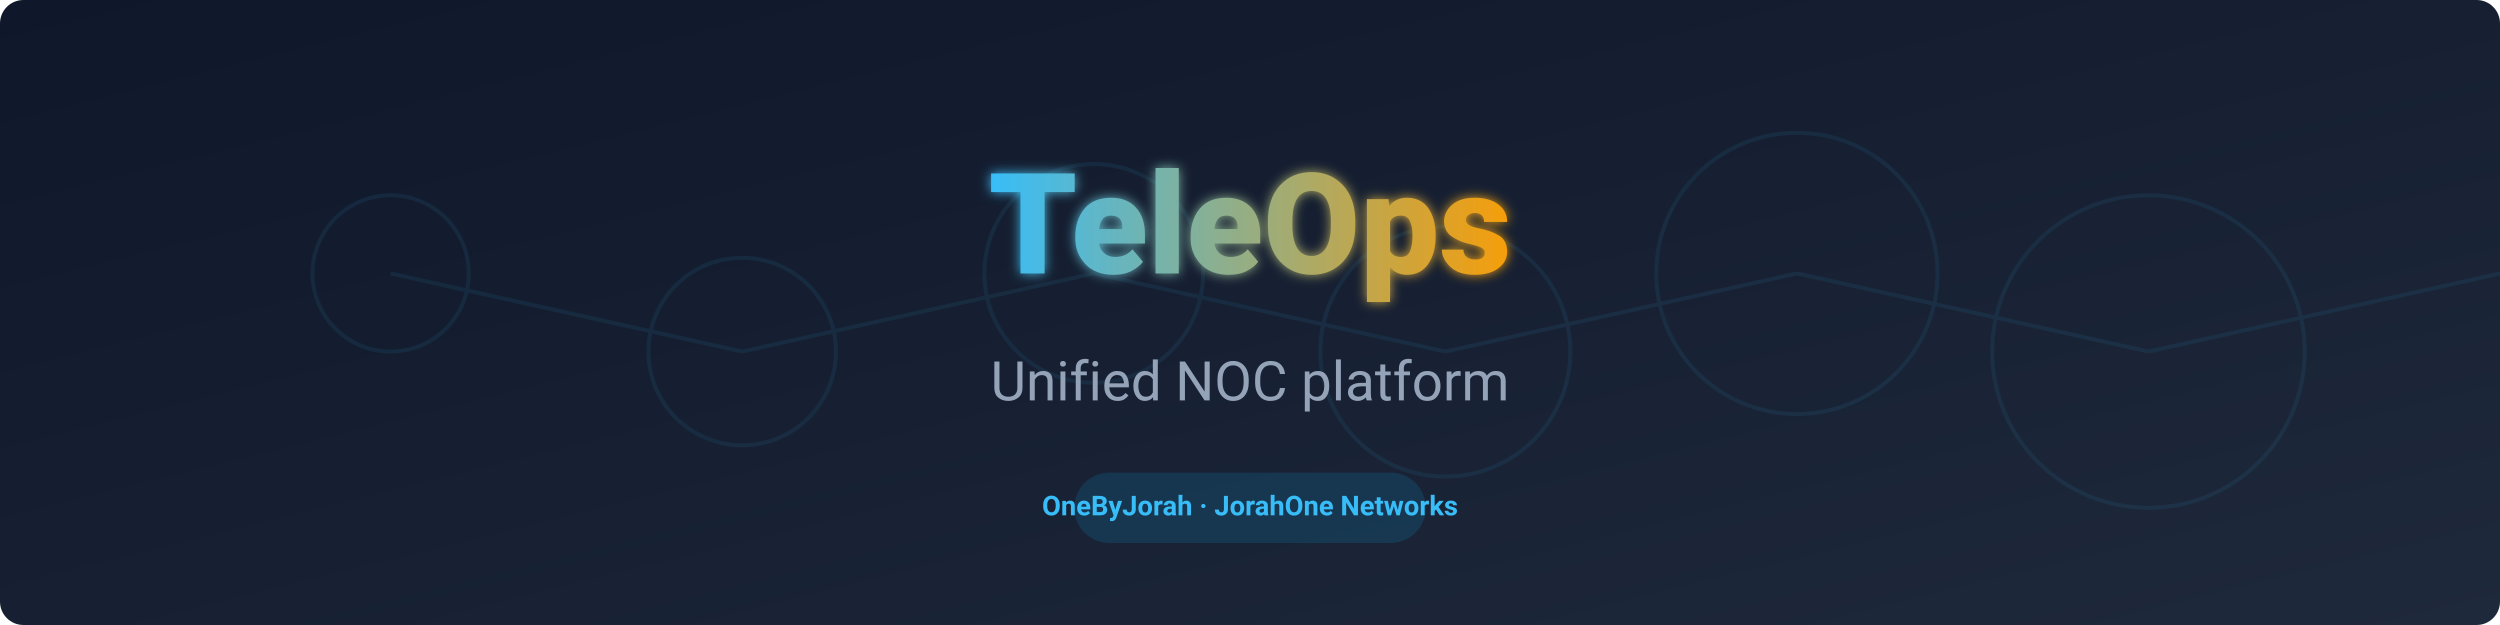
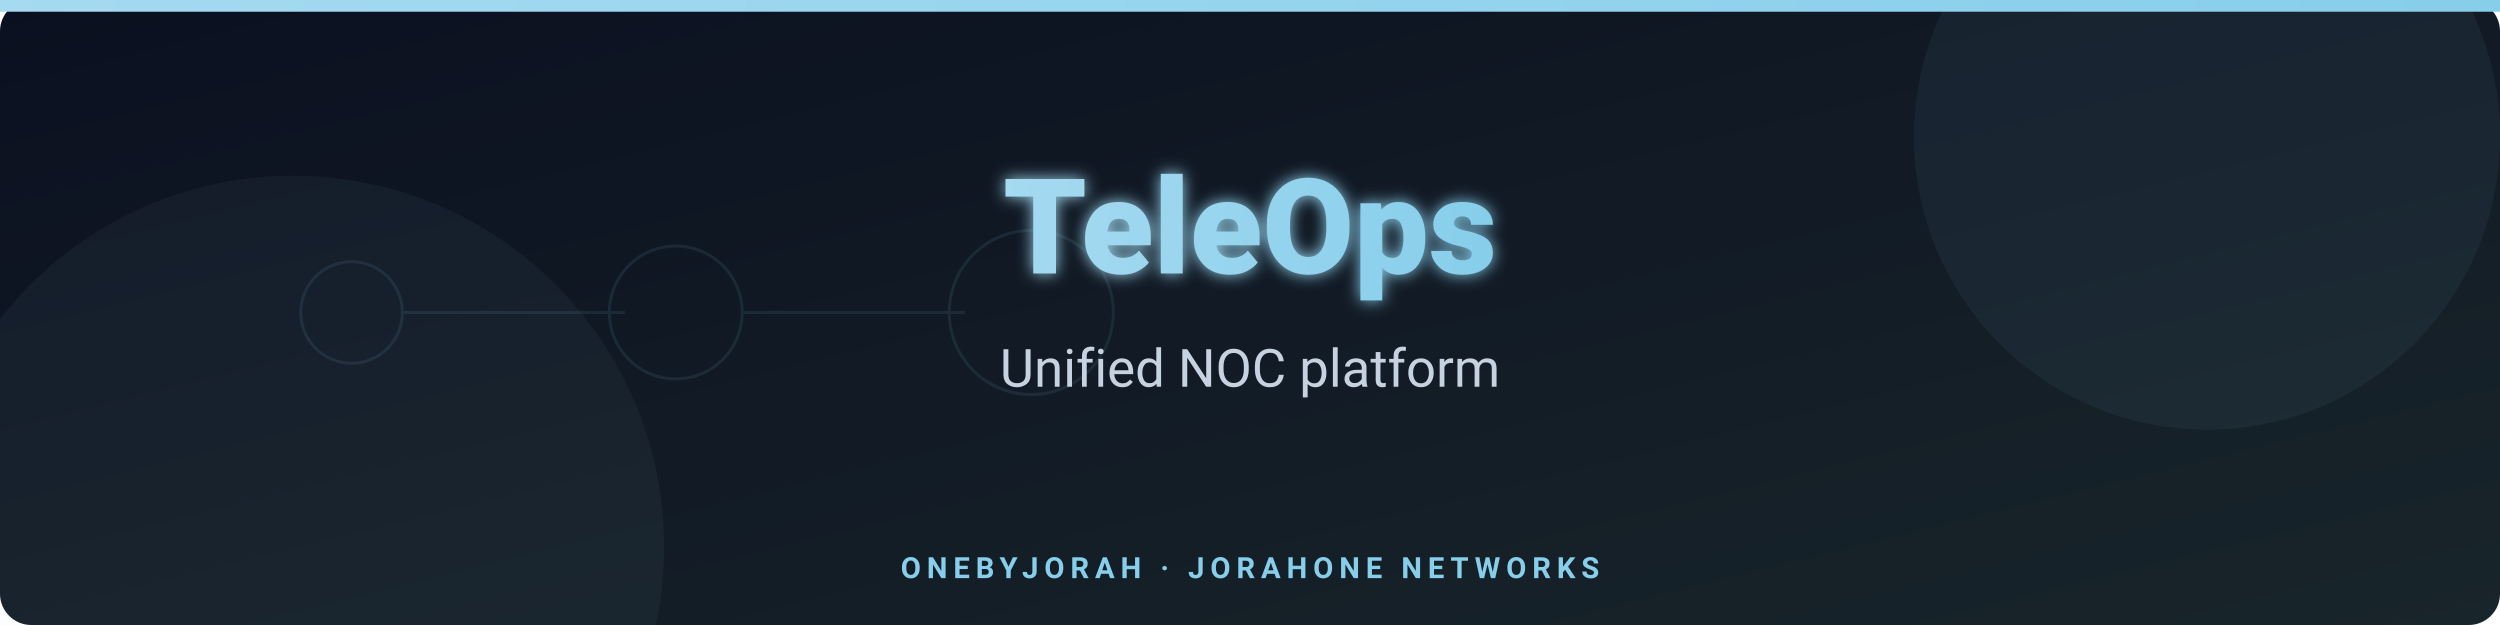
- <svg xmlns="http://www.w3.org/2000/svg" viewBox="0 0 1280 320" width="1280" height="320">
+ <svg xmlns="http://www.w3.org/2000/svg" viewBox="0 0 1280 320" width="1280" height="320" role="img" aria-label="TeleOps">
  <defs>
    <linearGradient id="bg" x1="0%" y1="0%" x2="100%" y2="100%">
-       <stop offset="0%" style="stop-color:#0f172a;stop-opacity:1" />
-       <stop offset="100%" style="stop-color:#1e293b;stop-opacity:1" />
+       <stop offset="0%" stop-color="#0b1020" />
+       <stop offset="100%" stop-color="#18252a" />
    </linearGradient>
    <linearGradient id="accent" x1="0%" y1="0%" x2="100%" y2="0%">
-       <stop offset="0%" style="stop-color:#38bdf8;stop-opacity:1" />
-       <stop offset="100%" style="stop-color:#f59e0b;stop-opacity:1" />
+       <stop offset="0%" stop-color="#a5daf0" />
+       <stop offset="100%" stop-color="#87ceeb" />
    </linearGradient>
    <filter id="glow" x="-20%" y="-20%" width="140%" height="140%">
-       <feGaussianBlur stdDeviation="3" result="blur" />
-       <feComposite in="SourceGraphic" in2="blur" operator="over" />
+       <feGaussianBlur stdDeviation="4" result="b" />
+       <feComposite in="SourceGraphic" in2="b" operator="over" />
    </filter>
  </defs>
-   <rect width="1280" height="320" fill="url(#bg)" rx="12" />
-   <g opacity="0.08" stroke="#38bdf8" stroke-width="2" fill="none">
-     <circle cx="200" cy="140" r="40" />
-     <line x1="200" y1="140" x2="380" y2="180" />
-     <circle cx="380" cy="180" r="48" />
-     <line x1="380" y1="180" x2="560" y2="140" />
-     <circle cx="560" cy="140" r="56" />
-     <line x1="560" y1="140" x2="740" y2="180" />
-     <circle cx="740" cy="180" r="64" />
-     <line x1="740" y1="180" x2="920" y2="140" />
-     <circle cx="920" cy="140" r="72" />
-     <line x1="920" y1="140" x2="1100" y2="180" />
-     <circle cx="1100" cy="180" r="80" />
-     <line x1="1100" y1="180" x2="1280" y2="140" />
+   <rect width="1280" height="320" rx="16" fill="url(#bg)" />
+   <rect x="0" y="0" width="1280" height="6" fill="url(#accent)" />
+   <circle cx="1130" cy="70" r="150" fill="#87ceeb" opacity="0.06" />
+   <circle cx="150" cy="280" r="190" fill="#a5daf0" opacity="0.05" />
+   <g opacity="0.10" stroke="#87ceeb" stroke-width="1.5" fill="none">
+     <circle cx="180" cy="160" r="26" />
+     <line x1="206" y1="160" x2="320" y2="160" />
+     <circle cx="346" cy="160" r="34" />
+     <line x1="380" y1="160" x2="494" y2="160" />
+     <circle cx="528" cy="160" r="42" />
  </g>
-   <text x="640" y="140" font-family="-apple-system,BlinkMacSystemFont,Segoe UI,Roboto,Helvetica,Arial,sans-serif" font-size="72" font-weight="800" fill="url(#accent)" text-anchor="middle" filter="url(#glow)">TeleOps</text>
-   <text x="640" y="205" font-family="-apple-system,BlinkMacSystemFont,Segoe UI,Roboto,Helvetica,Arial,sans-serif" font-size="28" fill="#94a3b8" text-anchor="middle">Unified NOC platform</text>
-   <g transform="translate(640, 260)" text-anchor="middle">
-     <rect x="-90" y="-18" width="180" height="36" rx="18" fill="#0ea5e9" opacity="0.15" />
-     <text font-family="-apple-system,BlinkMacSystemFont,Segoe UI,Roboto,Helvetica,Arial,sans-serif" font-size="14" font-weight="600" fill="#38bdf8" dominant-baseline="middle">OneByJorah · JorahOne Networks</text>
-   </g>
+   <text x="640" y="140" font-family="-apple-system,BlinkMacSystemFont,Segoe UI,Roboto,Helvetica,Arial,sans-serif" font-size="68" font-weight="800" fill="url(#accent)" text-anchor="middle" filter="url(#glow)">TeleOps</text>
+   <text x="640" y="198" font-family="-apple-system,BlinkMacSystemFont,Segoe UI,Roboto,Helvetica,Arial,sans-serif" font-size="27" fill="#c7d2e0" text-anchor="middle">Unified NOC platform</text>
+   <text x="640" y="252" font-family="-apple-system,BlinkMacSystemFont,Segoe UI,Roboto,Helvetica,Arial,sans-serif" font-size="18" fill="#a5daf0" opacity="0.85" text-anchor="middle" />
+   <text x="640" y="296" font-family="-apple-system,BlinkMacSystemFont,Segoe UI,Roboto,Helvetica,Arial,sans-serif" font-size="15" font-weight="600" fill="#87ceeb" letter-spacing="3" text-anchor="middle">ONEBYJORAH  ·  JORAHONE NETWORKS</text>
</svg>
